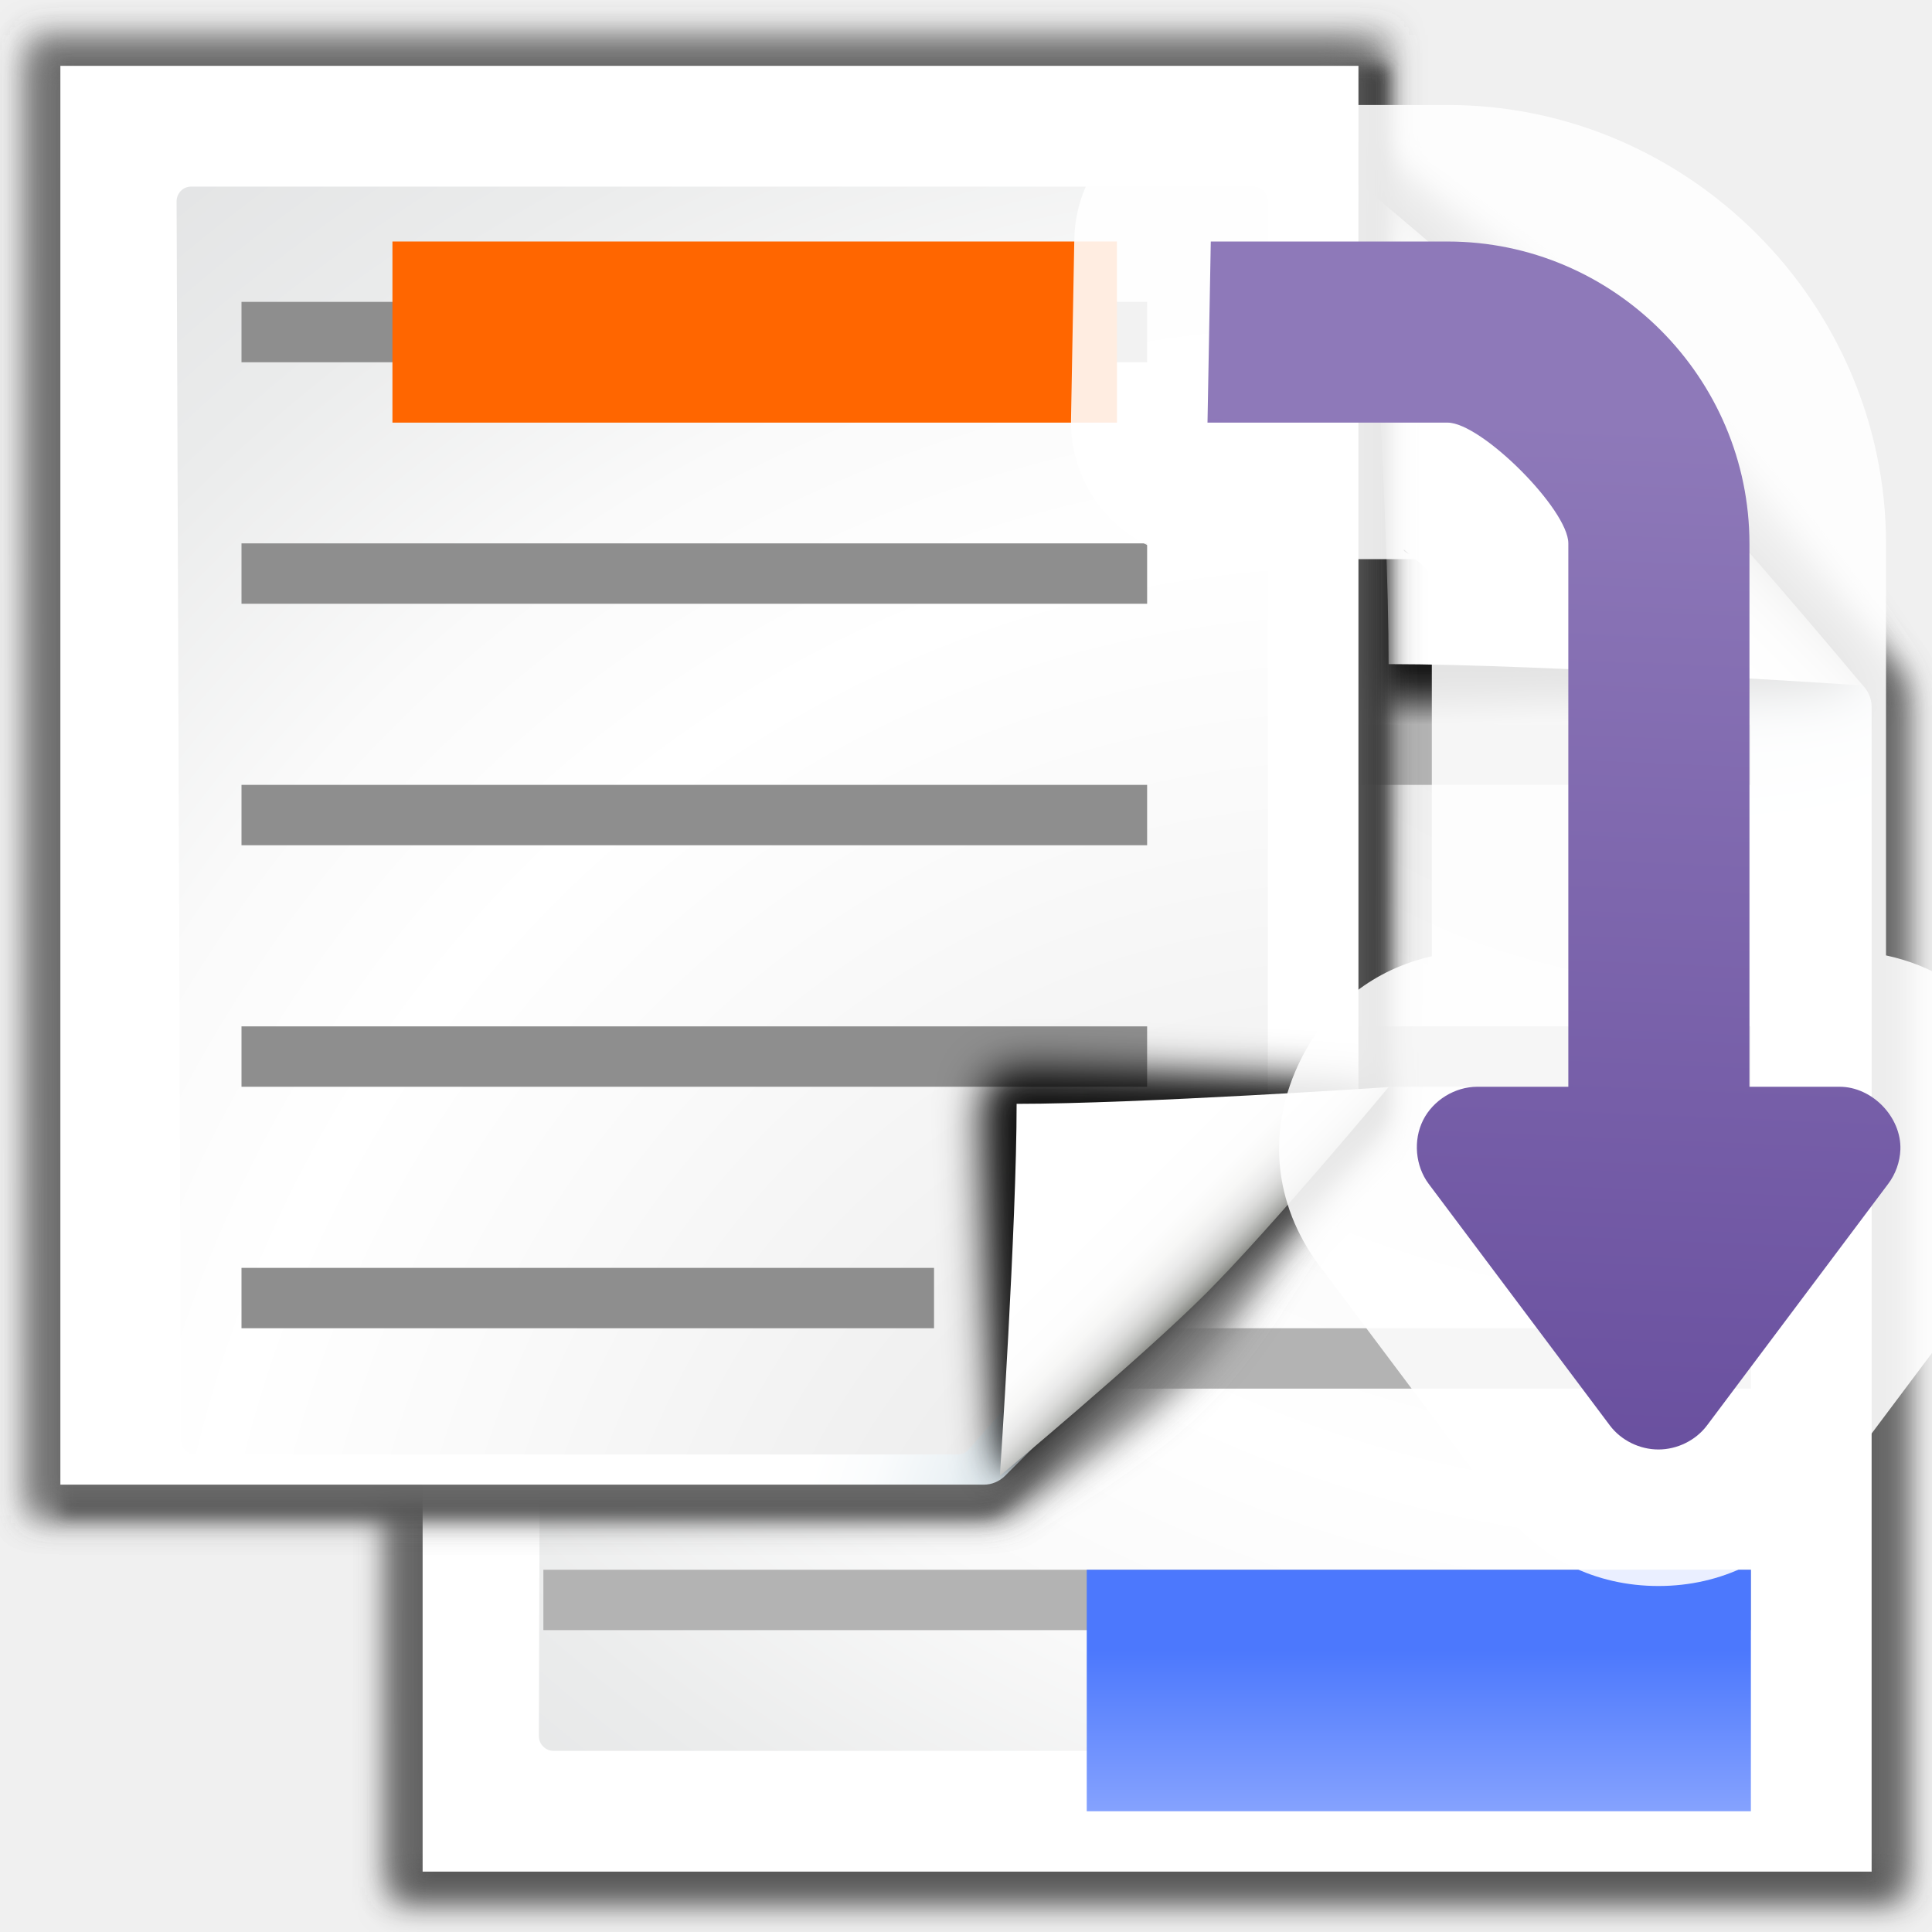
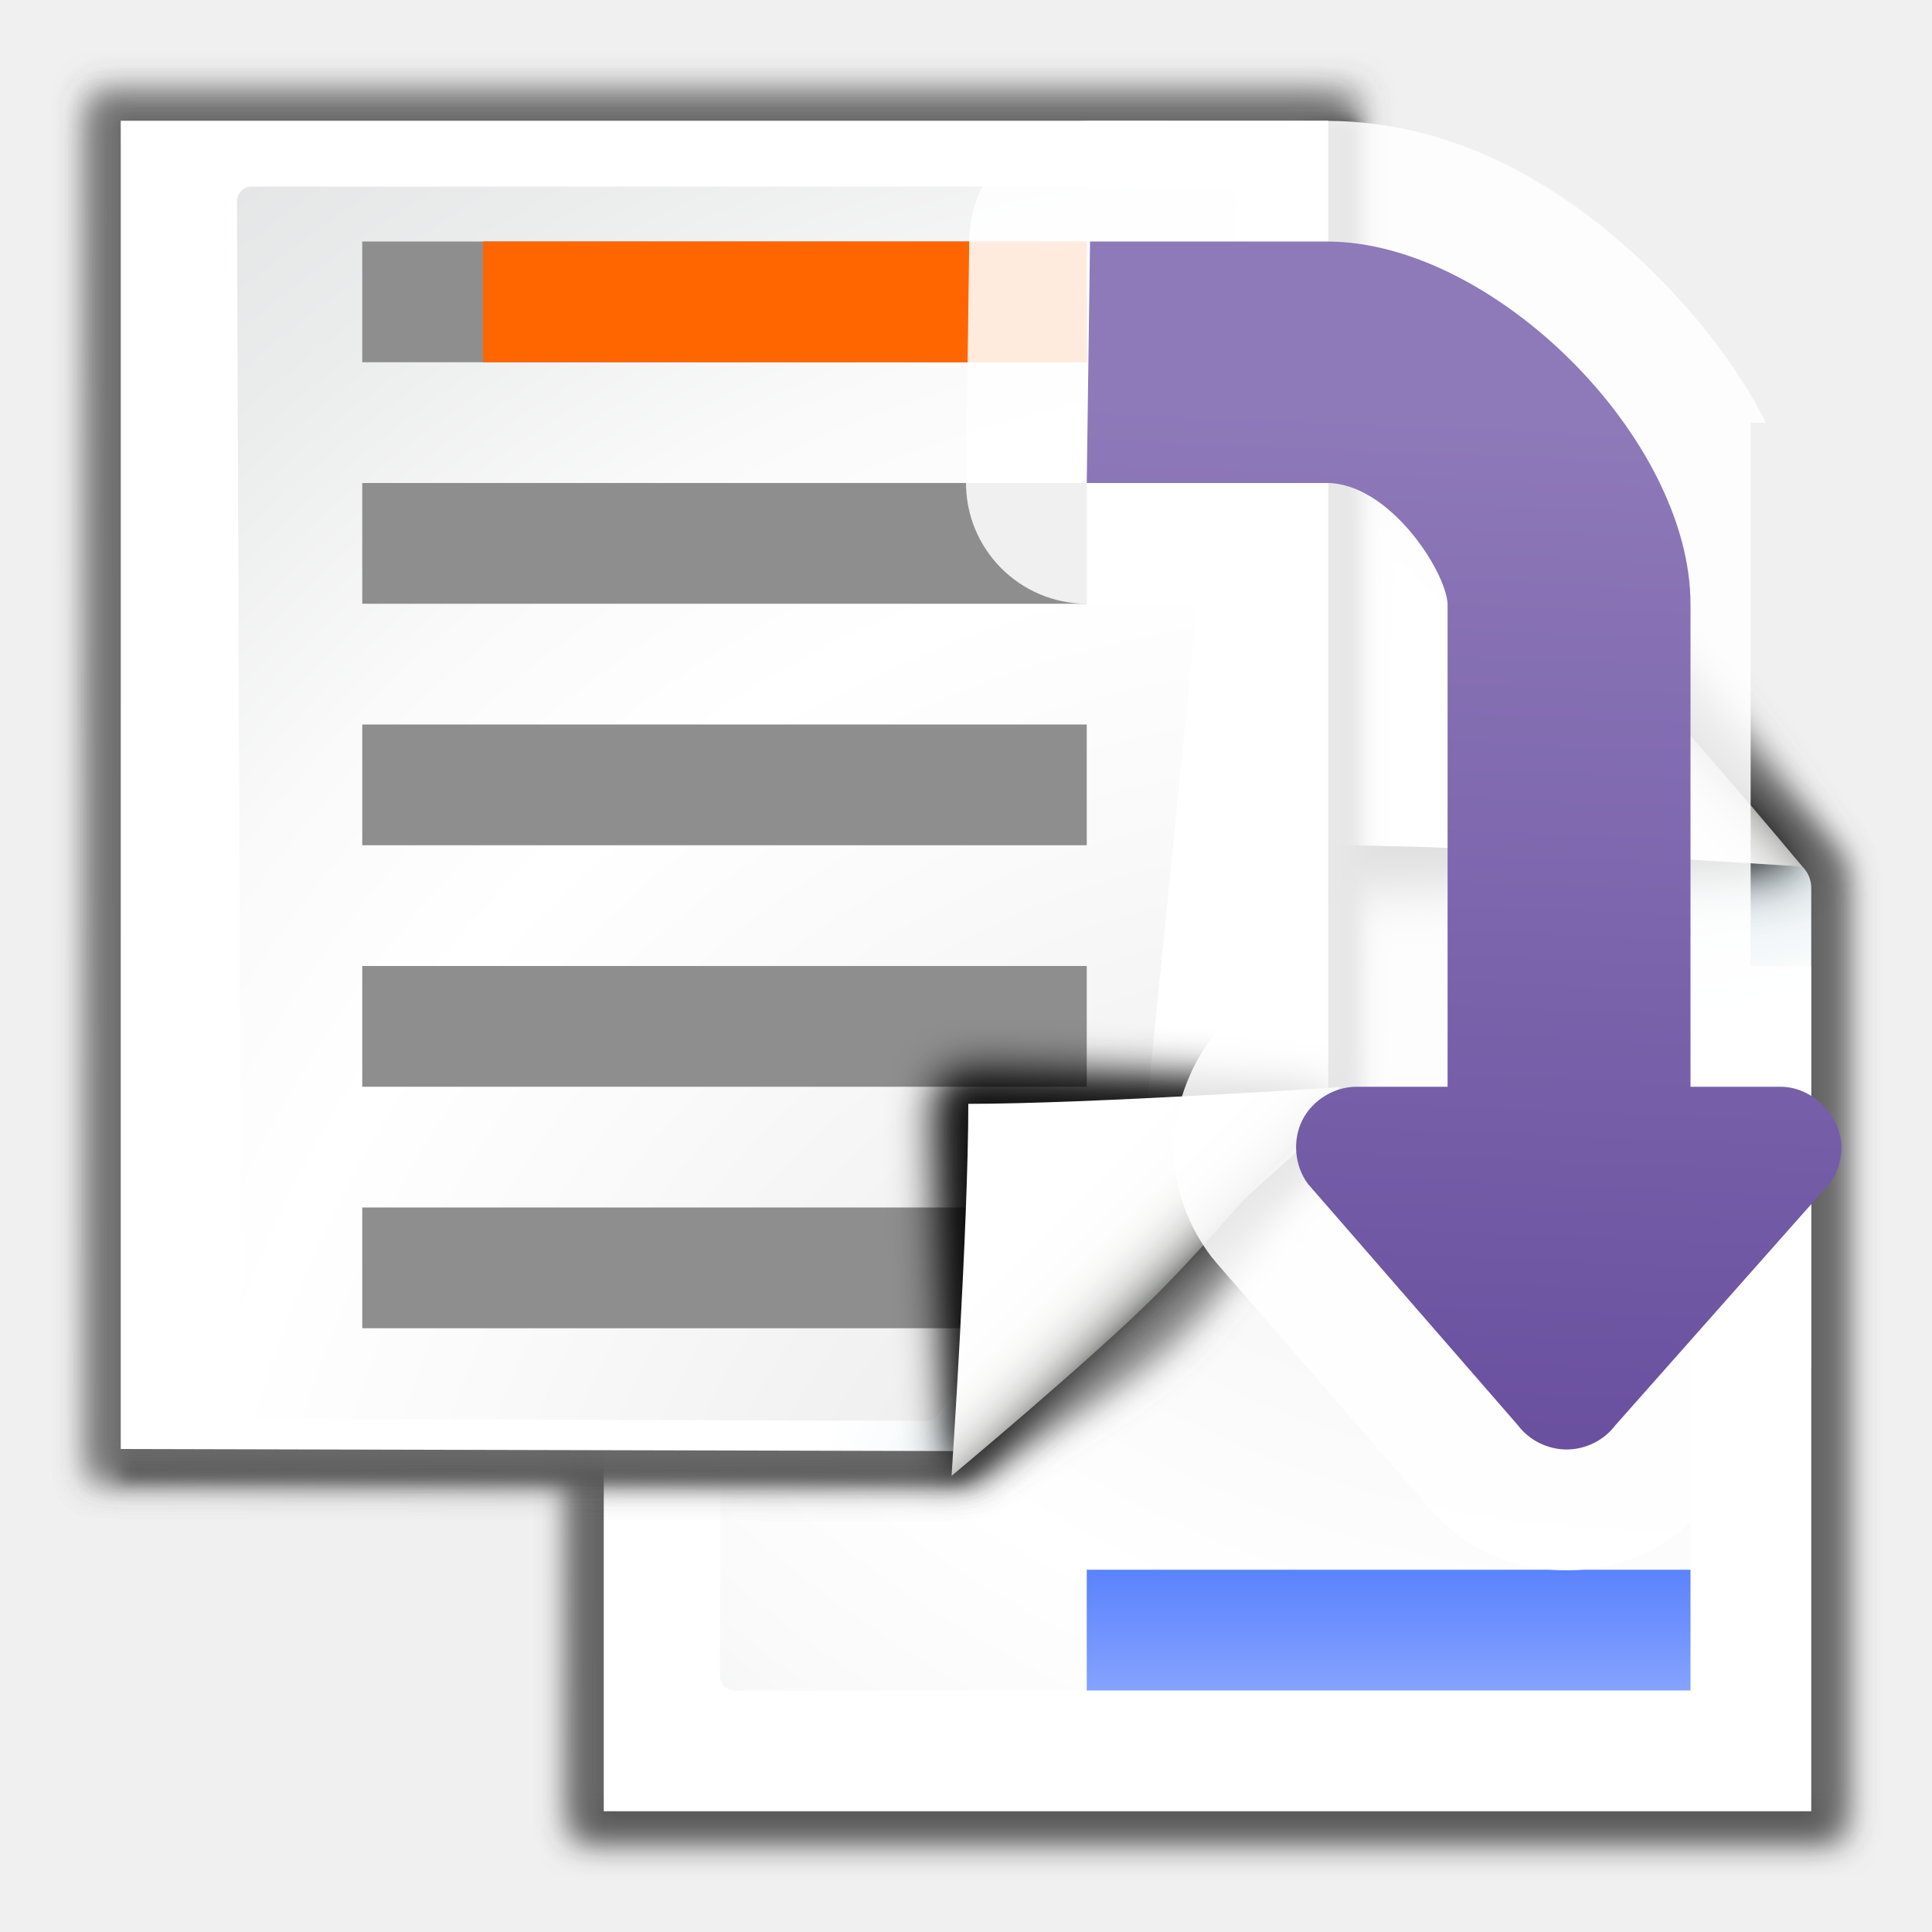
<svg xmlns="http://www.w3.org/2000/svg" xmlns:xlink="http://www.w3.org/1999/xlink" height="16" width="16">
  <linearGradient id="a" gradientUnits="userSpaceOnUse" x1="85.22" x2="61.336" y1="93.22" y2="69.336">
    <stop offset="0" />
    <stop offset="1" stop-color="#393b38" />
  </linearGradient>
  <linearGradient id="b" gradientUnits="userSpaceOnUse" x1="96" x2="88" y1="104" y2="96">
    <stop offset="0" stop-color="#888a85" />
    <stop offset=".007" stop-color="#8c8e89" />
    <stop offset=".067" stop-color="#abaca9" />
    <stop offset=".135" stop-color="#c5c6c4" />
    <stop offset=".211" stop-color="#dbdbda" />
    <stop offset=".301" stop-color="#ebebeb" />
    <stop offset=".412" stop-color="#f7f7f6" />
    <stop offset=".568" stop-color="#fdfdfd" />
    <stop offset="1" stop-color="#fff" />
  </linearGradient>
-   <radialGradient id="c" cx="90" cy="108.668" gradientUnits="userSpaceOnUse" r="139.559">
+   <linearGradient id="c" gradientTransform="matrix(-1 0 0 1 195.5661 -208.9074)" gradientUnits="userSpaceOnUse" x1="172.568" x2="178.045" y1="233.49" y2="367.965">
+     <stop offset="0" stop-color="#8e79b9" />
+     <stop offset="1" stop-color="#462886" />
+   </linearGradient>
+   <radialGradient id="d" cx="90" cy="108.668" gradientUnits="userSpaceOnUse" r="139.559" xlink:href="#e" />
+   <radialGradient id="e" cx="90" cy="108.668" gradientUnits="userSpaceOnUse" r="139.559">
    <stop offset="0" stop-color="#00537d" />
    <stop offset=".015" stop-color="#186389" />
    <stop offset=".056" stop-color="#558ca8" />
    <stop offset=".096" stop-color="#89afc3" />
    <stop offset=".136" stop-color="#b3ccd8" />
    <stop offset=".174" stop-color="#d4e2e9" />
    <stop offset=".21" stop-color="#ecf2f5" />
    <stop offset=".243" stop-color="#fafcfd" />
    <stop offset=".272" stop-color="#fff" />
  </radialGradient>
-   <filter id="d">
+   <filter id="f">
    <feGaussianBlur stdDeviation="1.039" />
  </filter>
-   <filter id="e">
+   <filter id="g">
    <feGaussianBlur stdDeviation=".501" />
  </filter>
-   <radialGradient id="f" cx="104.87" cy="120.667" fx="104.87" fy="120.667" gradientTransform="matrix(.9523782 0 0 .9818182 -10.037 -2.473087)" gradientUnits="userSpaceOnUse" r="139.559" xlink:href="#g" />
-   <radialGradient id="g" cx="102" cy="112.305" gradientUnits="userSpaceOnUse" r="139.559">
+   <radialGradient id="h" cx="104.87" cy="120.667" fx="104.87" fy="120.667" gradientTransform="matrix(.9523782 0 0 .9818182 -10.037 -2.473087)" gradientUnits="userSpaceOnUse" r="139.559" xlink:href="#i" />
+   <radialGradient id="i" cx="102" cy="112.305" gradientUnits="userSpaceOnUse" r="139.559">
    <stop offset="0" stop-color="#535557" />
    <stop offset=".114" stop-color="#898a8c" />
    <stop offset=".203" stop-color="#ececec" />
    <stop offset=".467" stop-color="#fafafa" />
    <stop offset=".584" stop-color="#fff" />
    <stop offset=".701" stop-color="#fafafa" />
    <stop offset=".845" stop-color="#ebecec" />
    <stop offset="1" stop-color="#e1e2e3" />
  </radialGradient>
-   <filter id="h" height="1.247" width="1.247" x="-.124" y="-.124">
+   <filter id="j" height="1.247" width="1.247" x="-.124" y="-.124">
    <feGaussianBlur stdDeviation="1.772" />
  </filter>
-   <filter id="i">
+   <filter id="k">
    <feGaussianBlur stdDeviation=".906" />
  </filter>
-   <filter id="j">
+   <filter id="l">
    <feGaussianBlur stdDeviation=".49" />
  </filter>
-   <linearGradient id="k" gradientTransform="matrix(-1 0 0 1 195.5661 -208.9074)" gradientUnits="userSpaceOnUse" x1="172.568" x2="178.045" y1="233.49" y2="367.965">
-     <stop offset="0" stop-color="#8e79b9" />
-     <stop offset="1" stop-color="#462886" />
-   </linearGradient>
-   <linearGradient id="l" gradientTransform="matrix(1.512521 0 0 1.028571 -137.1537 1.5161)" gradientUnits="userSpaceOnUse" x1="154.282" x2="154.282" y1="104.822" y2="115.193">
+   <linearGradient id="m" gradientTransform="matrix(1.512521 0 0 1.028571 -141.1537 -6.4839)" gradientUnits="userSpaceOnUse" x1="154.282" x2="154.282" y1="104.822" y2="115.193">
    <stop offset="0" stop-color="#4c78fd" />
    <stop offset="1" stop-color="#85a2fe" />
  </linearGradient>
-   <radialGradient id="m" cx="102" cy="112.305" gradientTransform="matrix(.9787234 0 0 .9818182 -10.6383 -2.473087)" gradientUnits="userSpaceOnUse" r="139.559" xlink:href="#g" />
+   <radialGradient id="n" cx="102" cy="112.305" gradientTransform="matrix(.9787234 0 0 .9818182 -10.6383 -2.473087)" gradientUnits="userSpaceOnUse" r="139.559" xlink:href="#i" />
  <g transform="scale(.125)">
-     <g transform="matrix(1 0 0 -1 23.99999 128.3631)">
-       <path d="m23 9 .041 112h61.131c.53 0 1.039-.211 1.414-.586l32.828-32.828c.375-.375.586-.884.586-1.414v-77.172z" filter="url(#d)" opacity=".715" transform="matrix(1.041667 0 0 1.035714 -21.95833 -6.958258)" />
-       <path d="m24.92 10.931v108.138l58.676-0c.53 0 1.039-.211 1.414-.586l31.484-31.766c.375-.375.586-.884.586-1.414v-74.372z" filter="url(#e)" opacity=".896" transform="matrix(1.041667 0 0 1.035714 -21.95833 -6.958258)" />
-       <path d="m23 9.966.041 111.034h61.131c.53 0 1.039-.211 1.414-.586 13.297-8.211 24.141-19.268 32.828-32.828.375-.375.586-.884.586-1.414v-76.206z" fill="#707070" filter="url(#d)" opacity=".836" transform="matrix(1.041667 0 0 1.035714 -21.95833 -6.958258)" />
-       <path d="m4 4.363v112h61.172c.53 0 1.039-.211 1.414-.586l32.828-32.828c.375-.375.586-.884.586-1.414v-77.172z" fill="url(#c)" />
-       <path d="m12.679 12.363c-.539 0-.979.441-.979.982l.3 94.036c0 .542.439.982.979.982h51.913c.257 0 .51-.104.692-.288l26.13-26.231c.183-.184.287-.436.287-.694v-67.805c0-.541-.438-.982-.979-.982z" fill="url(#m)" />
+     <g transform="matrix(1 0 0 -1 20 140.3633)">
+       <path d="m38.36 24.448.041 96.552h45.771c.53 0 1.039-.211 1.414-.586l32.828-32.828c.375-.375.586-.884.586-1.414v-61.724z" filter="url(#f)" opacity=".715" transform="matrix(1.041667 0 0 1.035714 -21.95833 -6.958258)" />
+       <path d="m40.28 26.379-0 92.69 43.316-0c.53 0 1.039-.211 1.414-.586l31.484-31.766c.375-.375.586-.884.586-1.414v-58.924z" filter="url(#g)" opacity=".896" transform="matrix(1.041667 0 0 1.035714 -21.95833 -6.958258)" />
+       <path d="m38.36 25.414.041 95.586h45.771c.53 0 1.039-.211 1.414-.586 13.297-8.211 24.141-19.268 32.828-32.828.375-.375.586-.884.586-1.414v-60.758z" fill="#707070" filter="url(#f)" opacity=".836" transform="matrix(1.041667 0 0 1.035714 -21.95833 -6.958258)" />
+       <path d="m20 20.363-0 96h45.172c.53 0 1.039-.211 1.414-.586l32.828-32.828c.375-.375.586-.884.586-1.414v-61.172z" fill="url(#d)" />
+       <path d="m28.679 28.363c-.539 0-.979.441-.979.982l.3 78.036c0 .542.439.982.979.982h35.913c.257 0 .51-.104.692-.288l26.13-26.231c.183-.184.287-.436.287-.694l0-51.805c0-.541-.438-.982-.979-.982z" fill="url(#n)" />
      <g transform="translate(-12 -3.636724)">
-         <path d="m111.414 86.586c.25-.25-26.379-1.586-31.414-1.586-1.654 0-3 1.346-3 3 0 5.035 1.336 31.664 1.586 31.414z" filter="url(#h)" opacity=".907" />
-         <path d="m111.414 86.586c.375-.375-21.97-.586-31.414-.586-1.103 0-2 .897-2 2 0 9.444.211 31.789.586 31.414z" filter="url(#i)" opacity=".2" />
-         <path d="m111.414 86.586c.239-.239-21.607.414-31.414.414-.553 0-1 .447-1 1 0 9.807-.653 31.653-.414 31.414z" fill="url(#a)" filter="url(#j)" opacity=".1" />
+         <path d="m111.414 86.586c.25-.25-26.379-1.586-31.414-1.586-1.654 0-3 1.346-3 3 0 5.035 1.336 31.664 1.586 31.414z" filter="url(#j)" opacity=".907" />
+         <path d="m111.414 86.586c.375-.375-21.97-.586-31.414-.586-1.103 0-2 .897-2 2 0 9.444.211 31.789.586 31.414z" filter="url(#k)" opacity=".2" />
+         <path d="m111.414 86.586c.239-.239-21.607.414-31.414.414-.553 0-1 .447-1 1 0 9.807-.653 31.653-.414 31.414z" fill="url(#a)" filter="url(#l)" opacity=".1" />
        <path d="m78.586 119.414s11.914-9.914 17.414-15.414 15.414-17.414 15.414-17.414-21.164 1.414-31.414 1.414c0 10.25-1.414 31.414-1.414 31.414z" fill="url(#b)" />
      </g>
-       <g fill="#b3b3b3">
-         <path d="m12 20.363h80v4h-80z" />
-         <path d="m12 92.363h48v4h-48z" />
-         <path d="m12 36.363h80v4h-80z" />
-         <path d="m12 56.363h80v4h-80z" />
-         <path d="m12 76.363h80v4h-80z" />
-       </g>
    </g>
-     <path d="m23 9 .041 94.621h61.131c.53 0 1.039-.211 1.414-.586l23.228-23.173c.375-.375.586-.884.586-1.414v-69.448z" fill="#454545" filter="url(#d)" opacity=".715" transform="matrix(1.041667 0 0 1.035714 -21.95833 -6.958258)" />
-     <path d="m24.92 10.931v92.69l58.676-0c.53 0 1.039-.211 1.414-.586l23.804-24.042c.375-.375.586-.884.586-1.414v-66.648z" fill="#353535" filter="url(#e)" opacity=".896" transform="matrix(1.041667 0 0 1.035714 -21.95833 -6.958258)" />
-     <path d="m23 9.966.041 93.655h61.131c.53 0 1.039-.211 1.414-.586 13.297-8.211 12.621-9.613 21.308-23.173.375-.375.586-.884.586-1.414v-68.482z" fill="#727272" filter="url(#d)" opacity=".836" transform="matrix(1.041667 0 0 1.035714 -21.95833 -6.958258)" />
-     <path d="m4 4.363v94h61.172c.53 0 1.039-.211 1.414-.586l22.828-22.828c.375-.375.586-.884.586-1.414v-69.172z" fill="url(#c)" />
-     <path d="m12.652 12.363c-.525 0-.952.441-.952.982l.292 82.036c0 .542.428.982.952.982h50.516c.25 0 .496-.104.673-.288l19.588-22.231c.178-.184.279-.436.279-.694v-59.805c0-.541-.427-.982-.952-.982z" fill="url(#f)" stroke-width=".986" />
-     <path d="m16 20h60v4h-60z" fill="#8e8e8e" />
-     <path d="m26 16h48v12h-48z" fill="#f60" />
-     <path d="m16 84h45.882v4h-45.882z" fill="#8e8e8e" />
-     <path d="m72 104h44v16h-44z" fill="url(#l)" />
-     <g fill="#8e8e8e">
-       <path d="m16 36h60v4h-60z" />
-       <path d="m16 52h60v4h-60z" />
-       <path d="m16 68h60v4h-60z" />
-     </g>
-     <g transform="matrix(.7845644 0 0 .7845644 4.588546 4.090312)">
-       <path d="m111.414 86.586c.25-.25-26.379-1.586-31.414-1.586-1.654 0-3 1.346-3 3 0 5.035 1.336 31.664 1.586 31.414z" filter="url(#h)" opacity=".907" />
-       <path d="m111.414 86.586c.375-.375-21.97-.586-31.414-.586-1.103 0-2 .897-2 2 0 9.444.211 31.789.586 31.414z" filter="url(#i)" opacity=".2" />
-       <path d="m111.414 86.586c.239-.239-21.607.414-31.414.414-.553 0-1 .447-1 1 0 9.807-.653 31.653-.414 31.414z" fill="url(#a)" filter="url(#j)" opacity=".1" />
+     <path d="m26.84 12.511.041 88.828 55.339.131c.53.001 1.039-.211 1.414-.586l23.261-21.022c.375-.375.586-.884.586-1.414v-65.937z" fill="#454545" filter="url(#f)" opacity=".715" transform="matrix(1.041667 0 0 1.035714 -21.95833 -6.958258)" />
+     <path d="m28.76 14.442v86.897l52.883.131c.53 0 1.039-.211 1.414-.586l23.837-21.891c.375-.375.586-.884.586-1.414v-63.136z" fill="#353535" filter="url(#g)" opacity=".896" transform="matrix(1.041667 0 0 1.035714 -21.95833 -6.958258)" />
+     <path d="m26.84 13.477.041 87.862 55.339.131c.53.001 1.039-.211 1.414-.586 13.297-8.211 12.653-7.462 21.341-21.022.375-.375.586-.884.586-1.414v-64.971z" fill="#727272" filter="url(#f)" opacity=".836" transform="matrix(1.041667 0 0 1.035714 -21.95833 -6.958258)" />
+     <path d="m8 8v88l55.138.136c.53.001 1.02-.231 1.414-.586l22.862-20.6c.394-.355.586-.884.586-1.414l-0-65.535z" fill="url(#e)" />
+     <path d="m16.652 12.363c-.525 0-.952.441-.952.982l.292 79.673c0 .542.428.98.952.982l44.482.136c.25.001.496-.104.673-.288l13.622-20.003c.178-.184.253-.437.279-.694l6-59.805c.054-.538-.427-.982-.952-.982z" fill="url(#h)" stroke-width=".986" />
+     <path d="m24 16h48v8h-48z" fill="#8e8e8e" stroke-width="1.089" />
+     <path d="m32 16h40v8h-40z" fill="#f60" stroke-width="1.022" />
+     <path d="m72 104h40v8h-40z" fill="url(#m)" />
+     <path d="m24 64h48v8h-48z" fill="#8e8e8e" stroke-width="1.089" />
+     <path d="m24 80h48v8h-48z" fill="#8e8e8e" stroke-width="1.018" />
+     <g transform="matrix(.7845644 0 0 .7845644 1.388546 4.090312)">
+       <path d="m111.414 86.586c.25-.25-26.379-1.586-31.414-1.586-1.654 0-3 1.346-3 3 0 5.035 1.336 31.664 1.586 31.414z" filter="url(#j)" opacity=".907" />
+       <path d="m111.414 86.586c.375-.375-21.97-.586-31.414-.586-1.103 0-2 .897-2 2 0 9.444.211 31.789.586 31.414z" filter="url(#k)" opacity=".2" />
+       <path d="m111.414 86.586c.239-.239-21.607.414-31.414.414-.553 0-1 .447-1 1 0 9.807-.653 31.653-.414 31.414z" fill="url(#a)" filter="url(#l)" opacity=".1" />
      <path d="m78.586 119.414s11.914-9.914 17.414-15.414 15.414-17.414 15.414-17.414-21.164 1.414-31.414 1.414c0 10.25-1.414 31.414-1.414 31.414z" fill="url(#b)" />
    </g>
-     <path d="m76.219 6.955a9.045 9.045 0 0 0 -9.043 8.881l-.219 12a9.045 9.045 0 0 0 9.043 9.209h13.758c.222.189.359.275.594.51.235.235.321.372.51.594v25.207c-3.742.84-6.85 3.179-8.67 6.818-2.291 4.581-1.857 9.565 1.223 13.682a9.045 9.045 0 0 0 .006.008l12 16a9.045 9.045 0 0 0 .006.006c2.559 3.406 6.297 5.207 10.449 5.207s7.89-1.801 10.449-5.207a9.045 9.045 0 0 0 .006-.006l11.977-15.969c1.639-2.167 2.539-4.692 2.639-7.406a9.045 9.045 0 0 0 0-.039c.217-6.698-3.885-11.852-9.994-13.152v-27.266c0-15.933-13.095-29.076-29.045-29.076zm12.838 29.486c.048.032.234.209.324.279-.423-.181-.427-.349-.324-.279zm2.129 2.084c.071.091.247.276.279.324.069.103-.098.099-.279-.324z" fill="#fff" fill-opacity=".882" transform="translate(4)" />
-     <path d="m80 28h15.906c2.243 0 8 5.757 8 8v36h-6.031c-1.484.002-2.93.891-3.594 2.219s-.514 3.03.375 4.219l12 16c.747.994 1.975 1.594 3.219 1.594s2.472-.6 3.219-1.594l12-16c.495-.654.782-1.462.812-2.281.07-2.153-1.877-4.16-4.031-4.156h-5.969v-35.969c0-11.012-8.988-20.031-20-20.031h-15.688z" fill="url(#k)" />
+     <path d="m24 32h48v8h-48z" fill="#8e8e8e" stroke-width="1.089" />
+     <path d="m24 48h48v8h-48z" fill="#8e8e8e" stroke-width="1.089" />
+     <path d="m9.027 1c-.547 0-.992.439-1.0.986l-.027 2c-.007.558.442 1.013 1 1.014h1.859c.009.004.032.011.064.049.028.033.047.065.064.094v2.891c-.474.075-.873.348-1.098.797-.263.526-.213 1.102.141 1.574.015.019.031.038.047.057l1.738 2-.045-.055c.294.391.726.598 1.203.598.477 0 .907-.207 1.201-.598l-.051.063.375-.424.5-.723v-3.322h-.5v-4.5h.127c-.231-.455-.551-.864-.91-1.223-.721-.719-1.646-1.277-2.729-1.277z" fill="#fff" fill-opacity=".871" stroke-width=".125" transform="scale(8)" />
+     <path d="m72 32h15.906c4.094 0 7.862 5.762 8 8v32h-6.031c-1.484.002-2.93.891-3.594 2.219-.664 1.327-.514 3.03.375 4.219l13.918 16c.747.994 1.975 1.594 3.219 1.594s2.472-.6 3.219-1.594l14.176-16c.495-.654.782-1.462.812-2.281.07-2.153-1.877-4.16-4.031-4.156h-5.969v-31.969c0-11.012-13.082-24.031-24.094-24.031h-15.688z" fill="url(#c)" />
  </g>
</svg>
